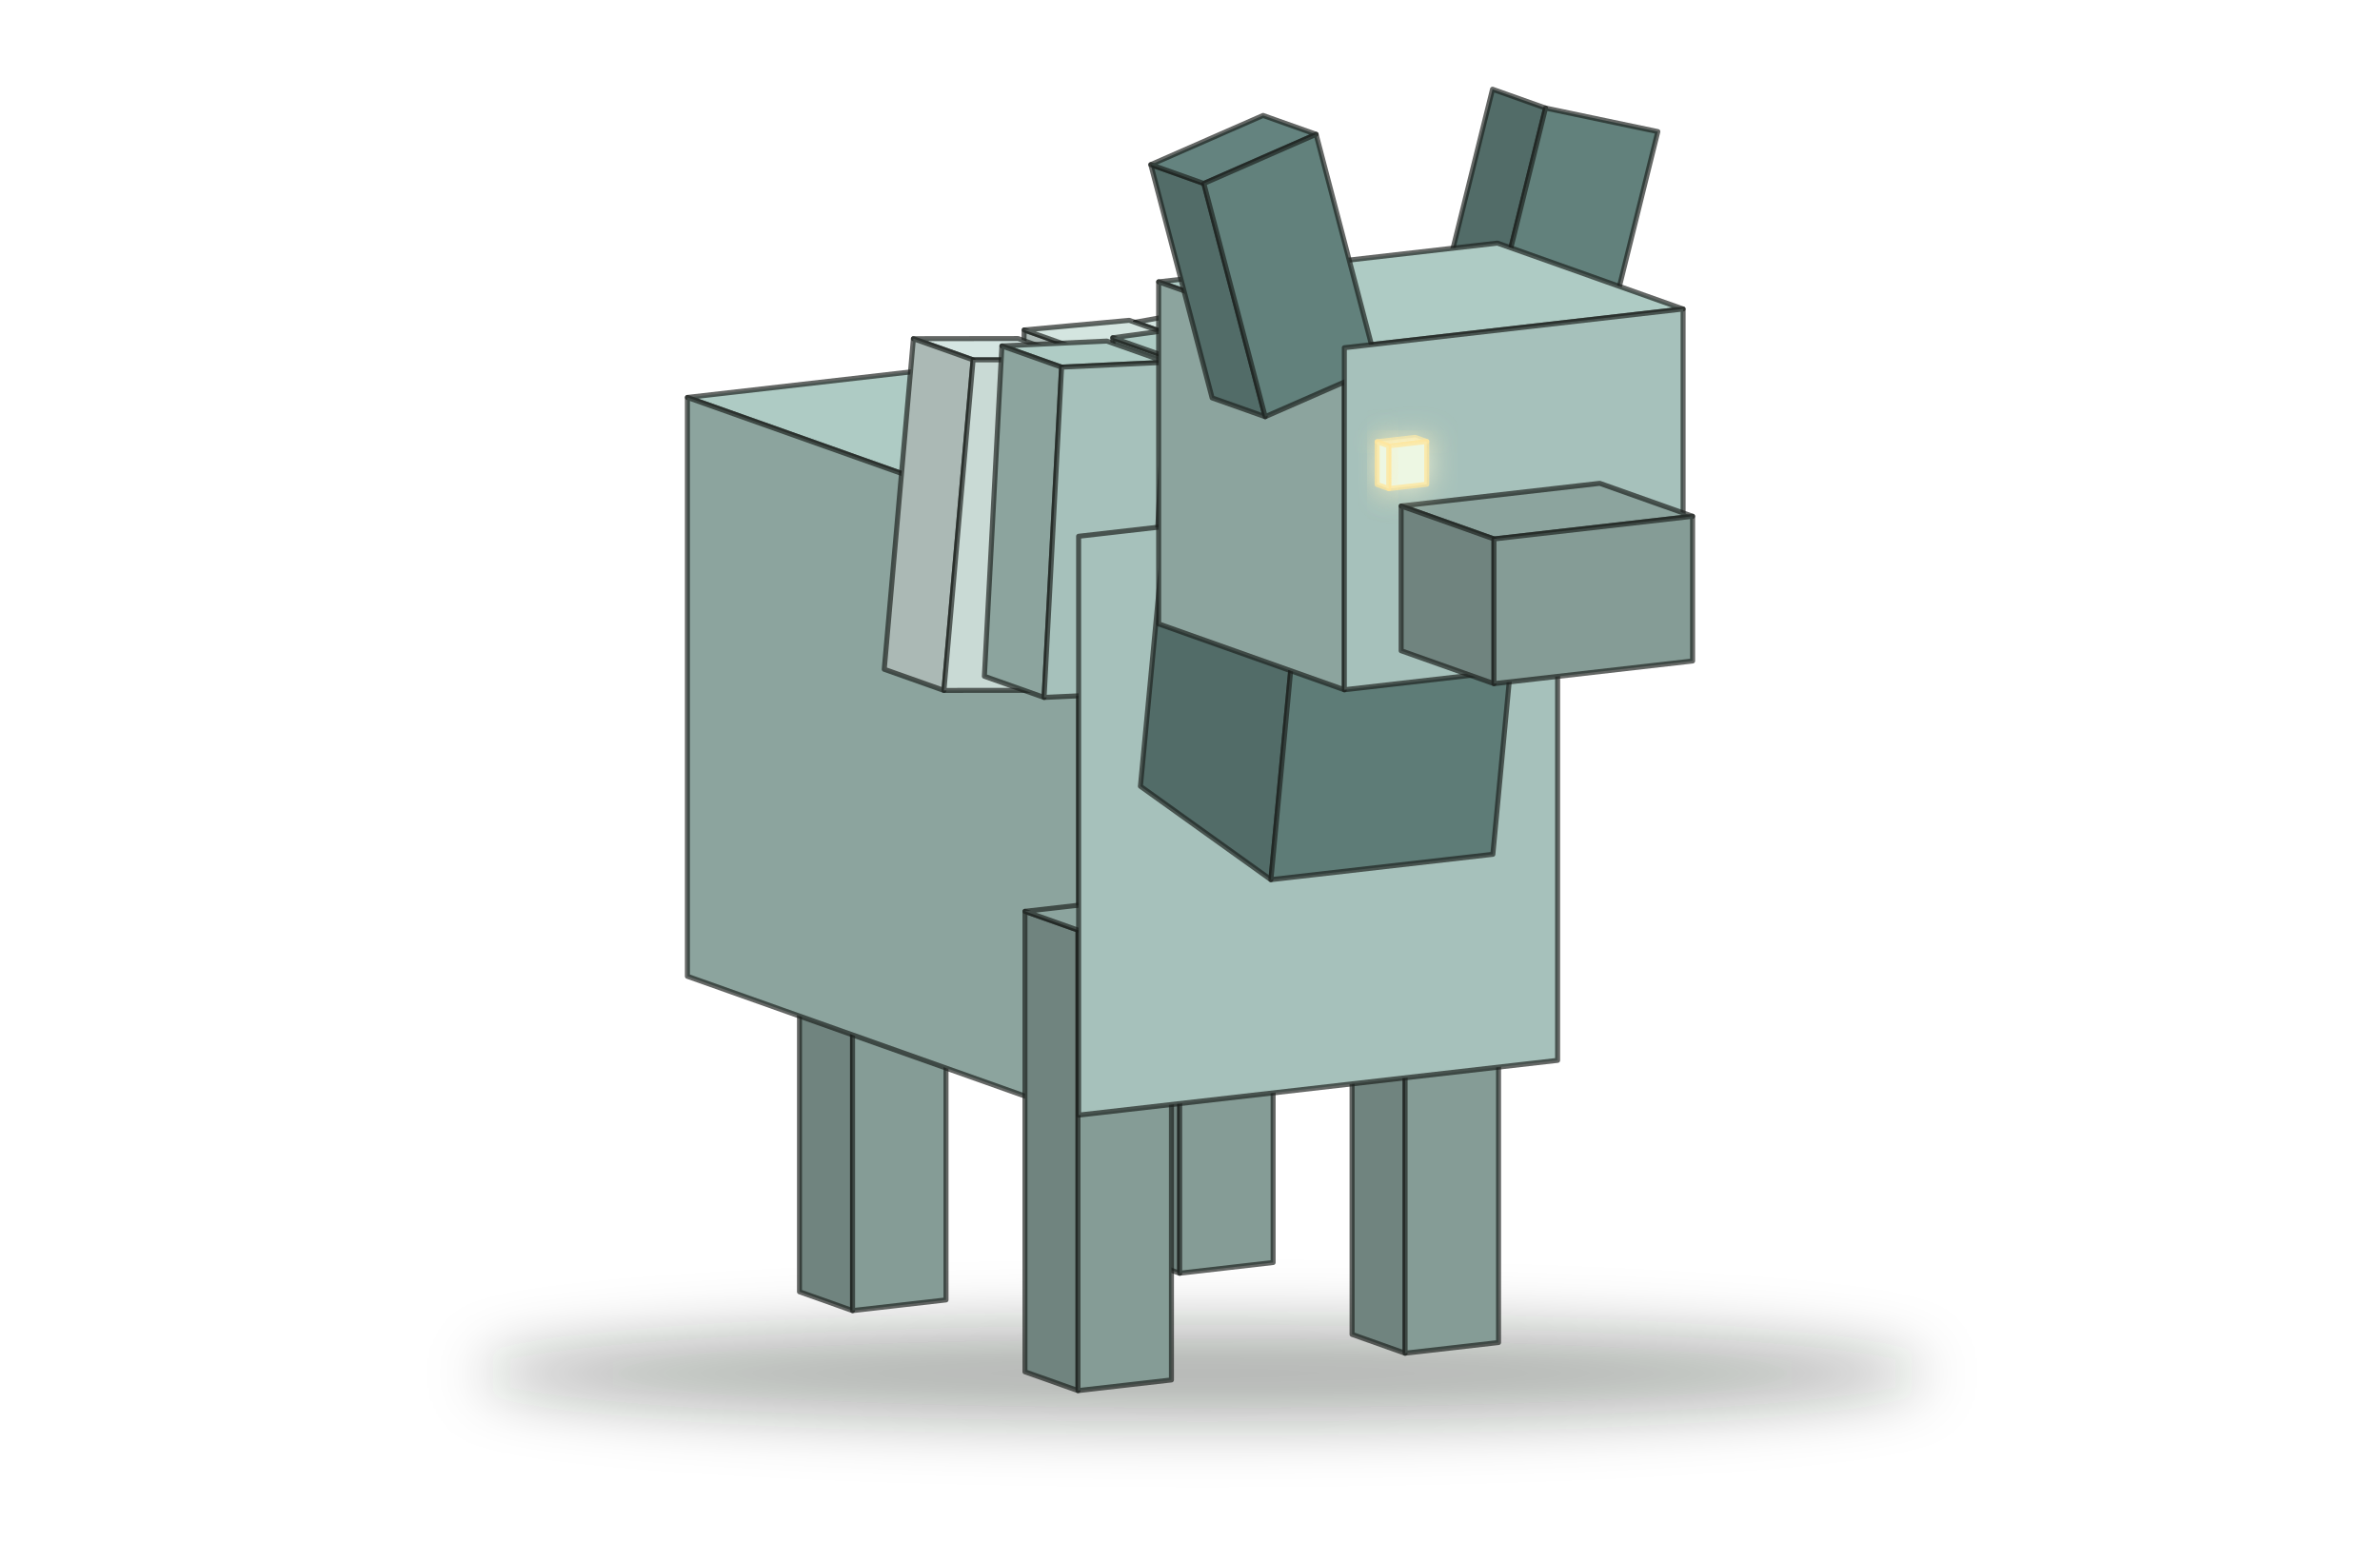
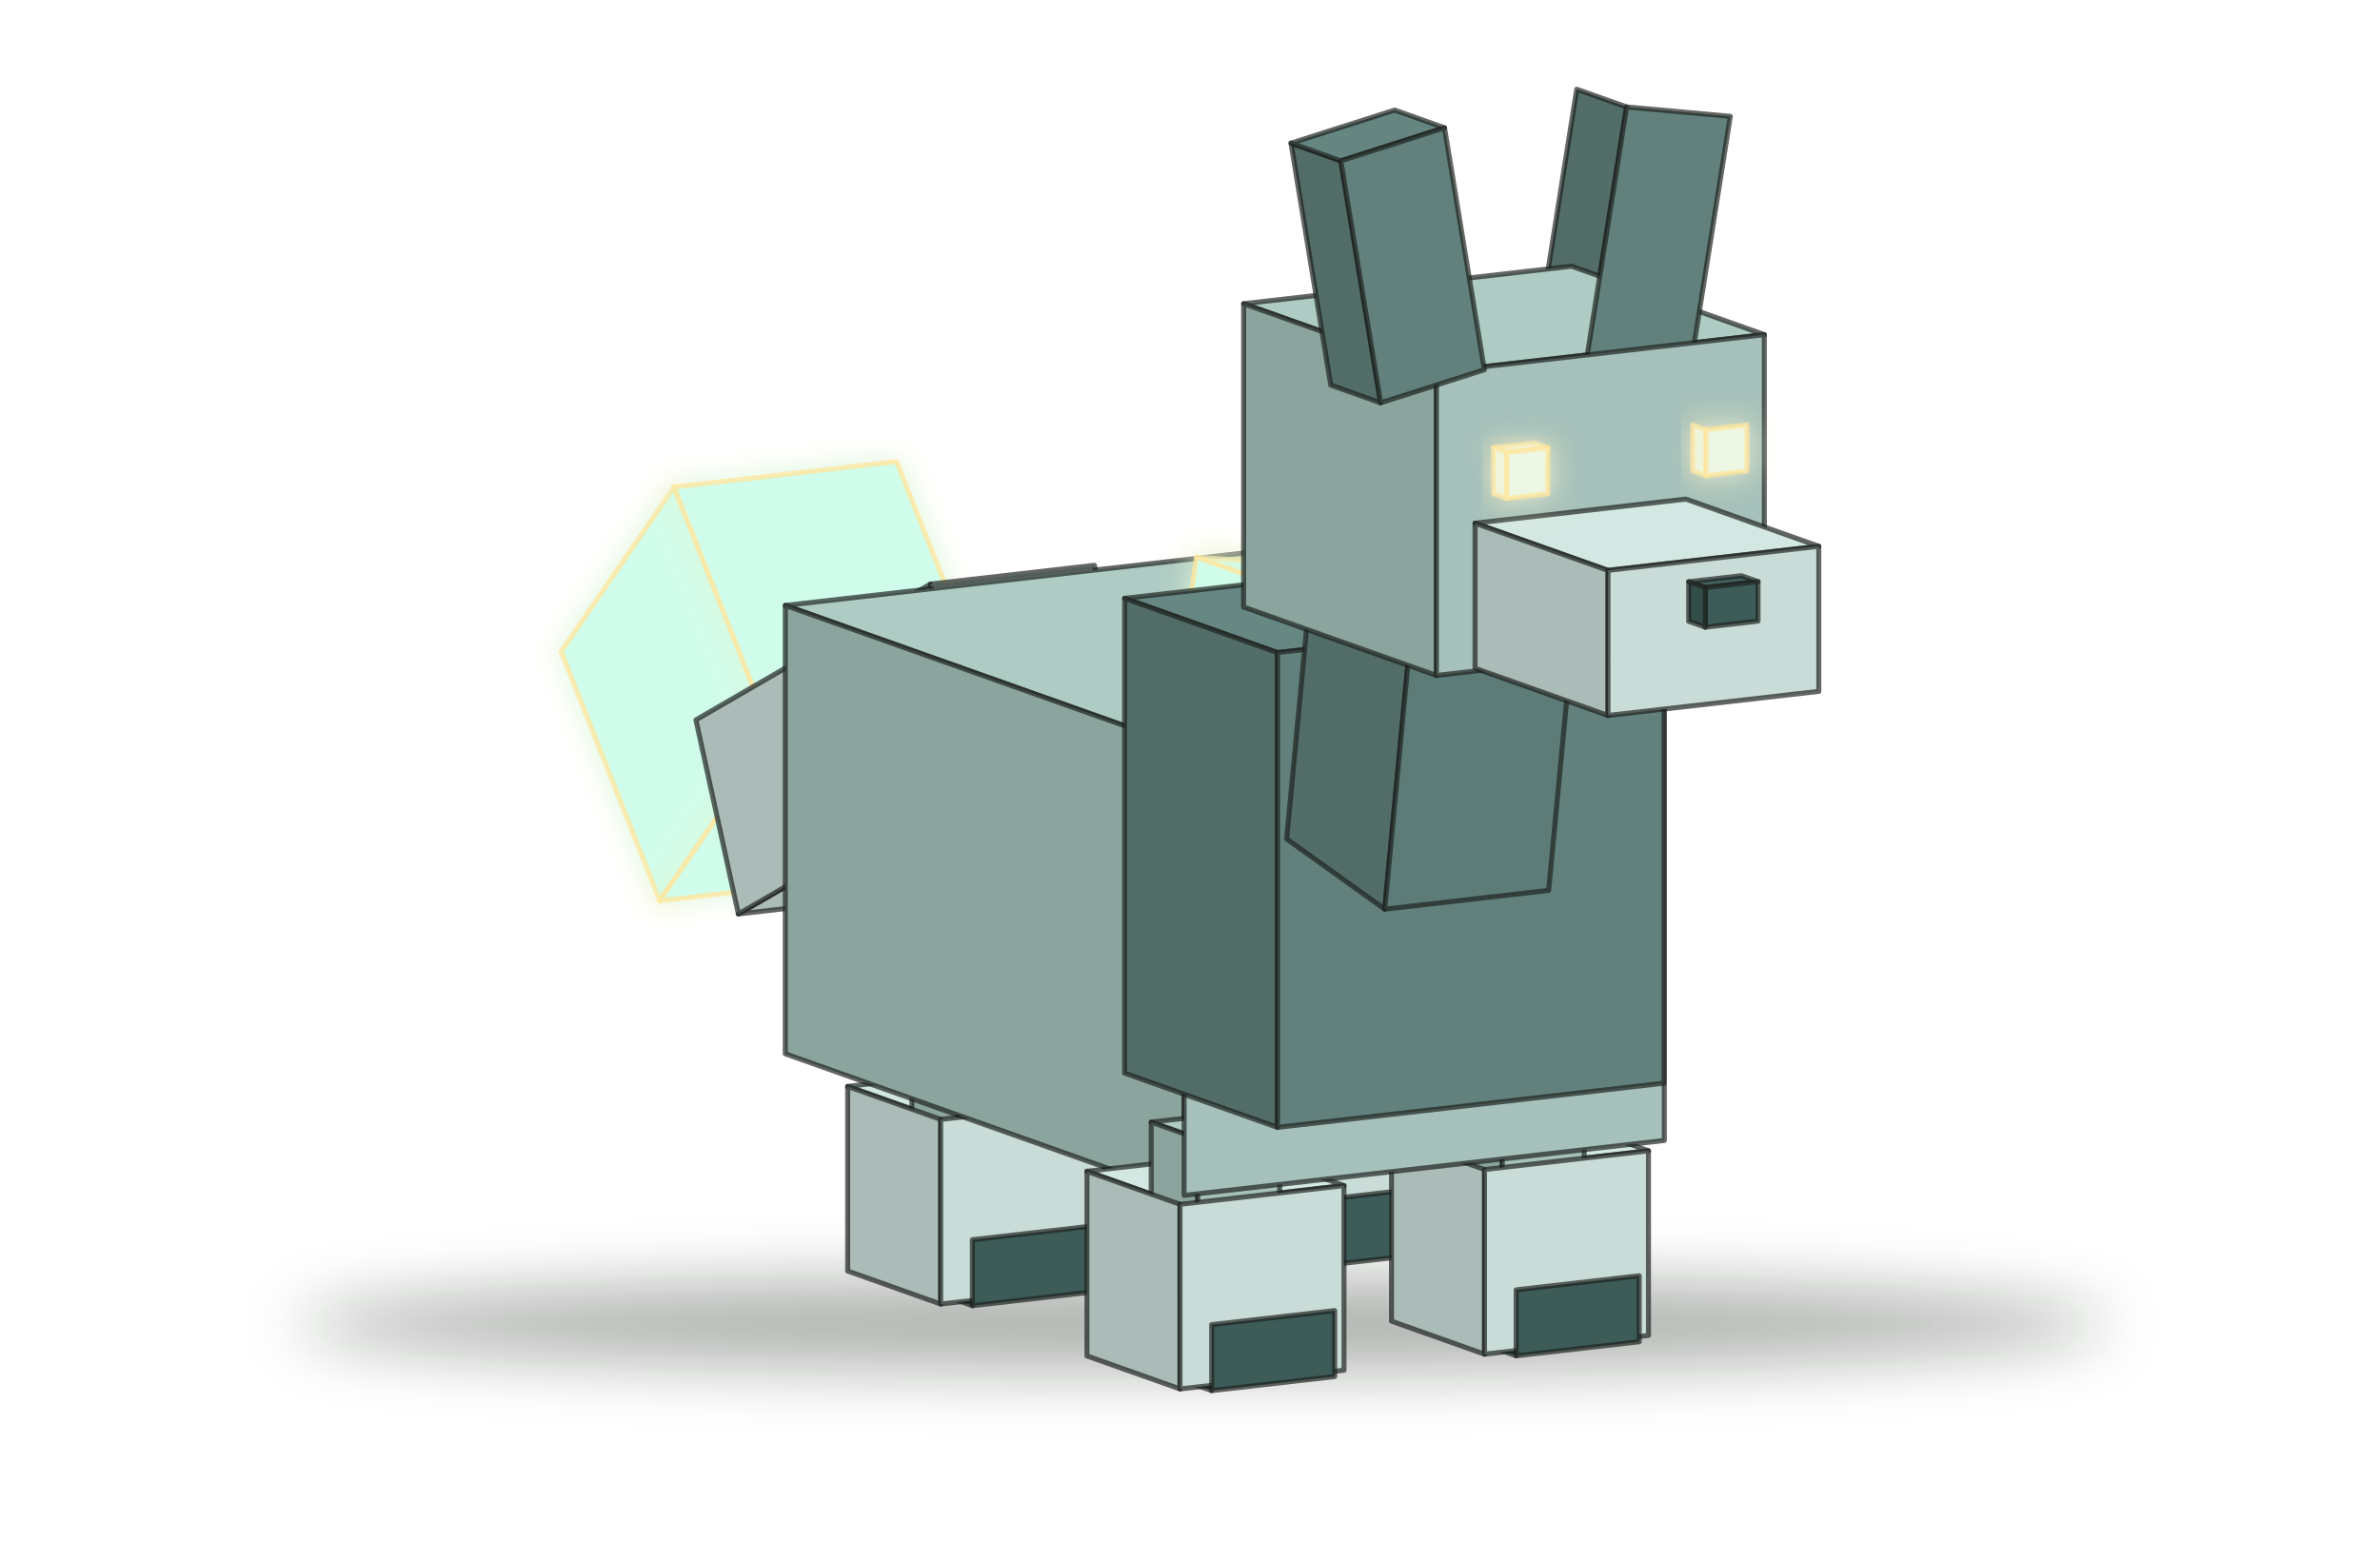
<svg xmlns="http://www.w3.org/2000/svg" width="640" height="420" viewBox="0 0 640 420" role="img" aria-labelledby="portrait-title">
  <defs>
    <filter id="portrait-glow" x="-80%" y="-80%" width="260%" height="260%">
      <feGaussianBlur stdDeviation="4" result="blur" />
      <feMerge>
        <feMergeNode in="blur" />
        <feMergeNode in="SourceGraphic" />
      </feMerge>
    </filter>
    <filter id="portrait-shadow" x="-40%" y="-80%" width="180%" height="260%">
      <feGaussianBlur stdDeviation="8" />
    </filter>
  </defs>
-   <ellipse cx="323.36" cy="369.35" rx="194.61" ry="13" fill="#0c120f" opacity=".32" filter="url(#portrait-shadow)" />
+   <ellipse cx="323.25" cy="356.11" rx="243.49" ry="13" fill="#0c120f" opacity=".32" filter="url(#portrait-shadow)" />
  <g>
-     <polygon points="293.30,210.10 249.32,215.12 209.13,229.97 253.11,224.95" fill="#526c68" stroke="#1c211e" stroke-opacity=".68" stroke-width="1.35" stroke-linejoin="round" vector-effect="non-scaling-stroke" />
-     <polygon points="249.32,215.12 236.48,140.77 196.29,155.62 209.13,229.97" fill="#526c68" stroke="#1c211e" stroke-opacity=".68" stroke-width="1.35" stroke-linejoin="round" vector-effect="non-scaling-stroke" />
-     <polygon points="317.22,342.43 317.22,218.59 302.96,213.53 302.96,337.36" fill="#70847f" stroke="#1c211e" stroke-opacity=".68" stroke-width="1.35" stroke-linejoin="round" vector-effect="non-scaling-stroke" />
-     <polygon points="342.35,339.55 342.35,215.72 317.22,218.59 317.22,342.43" fill="#859c96" stroke="#1c211e" stroke-opacity=".68" stroke-width="1.35" stroke-linejoin="round" vector-effect="non-scaling-stroke" />
-     <polygon points="342.35,215.72 328.09,210.65 302.96,213.53 317.22,218.59" fill="#8ca49e" stroke="#1c211e" stroke-opacity=".68" stroke-width="1.35" stroke-linejoin="round" vector-effect="non-scaling-stroke" />
-     <polygon points="293.30,210.10 280.46,135.74 236.48,140.77 249.32,215.12" fill="#678883" stroke="#1c211e" stroke-opacity=".68" stroke-width="1.35" stroke-linejoin="round" vector-effect="non-scaling-stroke" />
-     <polygon points="229.26,352.48 229.26,228.65 214.99,223.58 214.99,347.42" fill="#70847f" stroke="#1c211e" stroke-opacity=".68" stroke-width="1.35" stroke-linejoin="round" vector-effect="non-scaling-stroke" />
-     <polygon points="254.39,349.61 254.39,225.77 229.26,228.65 229.26,352.48" fill="#859c96" stroke="#1c211e" stroke-opacity=".68" stroke-width="1.35" stroke-linejoin="round" vector-effect="non-scaling-stroke" />
-     <polygon points="254.39,225.77 240.13,220.71 214.99,223.58 229.26,228.65" fill="#8ca49e" stroke="#1c211e" stroke-opacity=".68" stroke-width="1.35" stroke-linejoin="round" vector-effect="non-scaling-stroke" />
-     <polygon points="326.03,180.12 321.32,92.37 305.27,86.67 309.98,174.43" fill="#abb9b5" stroke="#1c211e" stroke-opacity=".68" stroke-width="1.35" stroke-linejoin="round" vector-effect="non-scaling-stroke" />
-     <polygon points="418.85,129.50 313.65,92.16 184.85,106.89 290.05,144.23" fill="#aecbc4" stroke="#1c211e" stroke-opacity=".68" stroke-width="1.35" stroke-linejoin="round" vector-effect="non-scaling-stroke" />
-     <polygon points="349.54,87.23 333.50,81.53 305.27,86.67 321.32,92.37" fill="#d2e3df" stroke="#1c211e" stroke-opacity=".68" stroke-width="1.35" stroke-linejoin="round" vector-effect="non-scaling-stroke" />
-     <polygon points="353.05,181.71 345.21,94.60 329.16,88.90 337.00,176.02" fill="#8ca49e" stroke="#1c211e" stroke-opacity=".68" stroke-width="1.35" stroke-linejoin="round" vector-effect="non-scaling-stroke" />
-     <polygon points="354.25,174.99 349.54,87.23 321.32,92.37 326.03,180.12" fill="#c9dad5" stroke="#1c211e" stroke-opacity=".68" stroke-width="1.35" stroke-linejoin="round" vector-effect="non-scaling-stroke" />
-     <polygon points="373.34,88.20 357.29,82.50 329.16,88.90 345.21,94.60" fill="#adc9c2" stroke="#1c211e" stroke-opacity=".68" stroke-width="1.35" stroke-linejoin="round" vector-effect="non-scaling-stroke" />
-     <polygon points="381.18,175.32 373.34,88.20 345.21,94.60 353.05,181.71" fill="#a6c1bb" stroke="#1c211e" stroke-opacity=".68" stroke-width="1.35" stroke-linejoin="round" vector-effect="non-scaling-stroke" />
-     <polygon points="377.84,363.94 377.84,240.11 363.58,235.04 363.58,358.88" fill="#70847f" stroke="#1c211e" stroke-opacity=".68" stroke-width="1.35" stroke-linejoin="round" vector-effect="non-scaling-stroke" />
-     <polygon points="289.88,183.05 291.45,94.44 275.41,88.74 273.84,177.36" fill="#abb9b5" stroke="#1c211e" stroke-opacity=".68" stroke-width="1.35" stroke-linejoin="round" vector-effect="non-scaling-stroke" />
-     <polygon points="319.72,91.84 303.67,86.15 275.41,88.74 291.45,94.44" fill="#d4e5e0" stroke="#1c211e" stroke-opacity=".68" stroke-width="1.35" stroke-linejoin="round" vector-effect="non-scaling-stroke" />
-     <polygon points="402.97,361.07 402.97,237.23 377.84,240.11 377.84,363.94" fill="#859c96" stroke="#1c211e" stroke-opacity=".68" stroke-width="1.35" stroke-linejoin="round" vector-effect="non-scaling-stroke" />
-     <polygon points="402.97,237.23 388.71,232.17 363.58,235.04 377.84,240.11" fill="#8ca49e" stroke="#1c211e" stroke-opacity=".68" stroke-width="1.35" stroke-linejoin="round" vector-effect="non-scaling-stroke" />
-     <polygon points="290.05,299.91 290.05,144.23 184.85,106.89 184.85,262.57" fill="#8ca49e" stroke="#1c211e" stroke-opacity=".68" stroke-width="1.35" stroke-linejoin="round" vector-effect="non-scaling-stroke" />
-     <polygon points="318.15,180.46 319.72,91.84 291.45,94.44 289.88,183.05" fill="#c9dad5" stroke="#1c211e" stroke-opacity=".68" stroke-width="1.35" stroke-linejoin="round" vector-effect="non-scaling-stroke" />
-     <polygon points="316.86,184.79 315.29,96.53 299.24,90.84 300.81,179.09" fill="#8ca49e" stroke="#1c211e" stroke-opacity=".68" stroke-width="1.35" stroke-linejoin="round" vector-effect="non-scaling-stroke" />
-     <polygon points="343.56,92.66 327.51,86.97 299.24,90.84 315.29,96.53" fill="#aecbc4" stroke="#1c211e" stroke-opacity=".68" stroke-width="1.35" stroke-linejoin="round" vector-effect="non-scaling-stroke" />
-     <polygon points="345.13,180.92 343.56,92.66 315.29,96.53 316.86,184.79" fill="#a6c1bb" stroke="#1c211e" stroke-opacity=".68" stroke-width="1.35" stroke-linejoin="round" vector-effect="non-scaling-stroke" />
-     <polygon points="289.80,96.75 273.76,91.05 245.62,91.09 261.67,96.78" fill="#d5e6e2" stroke="#1c211e" stroke-opacity=".68" stroke-width="1.35" stroke-linejoin="round" vector-effect="non-scaling-stroke" />
-     <polygon points="253.83,185.69 261.67,96.78 245.62,91.09 237.78,180.00" fill="#abb9b5" stroke="#1c211e" stroke-opacity=".68" stroke-width="1.35" stroke-linejoin="round" vector-effect="non-scaling-stroke" />
-     <polygon points="281.96,185.66 289.80,96.75 261.67,96.78 253.83,185.69" fill="#c9dad5" stroke="#1c211e" stroke-opacity=".68" stroke-width="1.35" stroke-linejoin="round" vector-effect="non-scaling-stroke" />
-     <polygon points="313.69,97.42 297.64,91.73 269.42,93.04 285.47,98.74" fill="#afccc5" stroke="#1c211e" stroke-opacity=".68" stroke-width="1.35" stroke-linejoin="round" vector-effect="non-scaling-stroke" />
-     <polygon points="280.76,187.57 285.47,98.74 269.42,93.04 264.71,181.88" fill="#8ca49e" stroke="#1c211e" stroke-opacity=".68" stroke-width="1.35" stroke-linejoin="round" vector-effect="non-scaling-stroke" />
-     <polygon points="308.98,186.26 313.69,97.42 285.47,98.74 280.76,187.57" fill="#a6c1bb" stroke="#1c211e" stroke-opacity=".68" stroke-width="1.35" stroke-linejoin="round" vector-effect="non-scaling-stroke" />
-     <polygon points="289.88,374.00 289.88,250.16 275.62,245.10 275.62,368.94" fill="#70847f" stroke="#1c211e" stroke-opacity=".68" stroke-width="1.35" stroke-linejoin="round" vector-effect="non-scaling-stroke" />
-     <polygon points="315.01,371.13 315.01,247.29 289.88,250.16 289.88,374.00" fill="#859c96" stroke="#1c211e" stroke-opacity=".68" stroke-width="1.35" stroke-linejoin="round" vector-effect="non-scaling-stroke" />
-     <polygon points="315.01,247.29 300.75,242.23 275.62,245.10 289.88,250.16" fill="#8ca49e" stroke="#1c211e" stroke-opacity=".68" stroke-width="1.35" stroke-linejoin="round" vector-effect="non-scaling-stroke" />
-     <polygon points="418.85,285.18 418.85,129.50 290.05,144.23 290.05,299.91" fill="#a6c1bb" stroke="#1c211e" stroke-opacity=".68" stroke-width="1.35" stroke-linejoin="round" vector-effect="non-scaling-stroke" />
-     <polygon points="341.75,236.58 353.24,115.35 318.16,90.22 306.67,211.46" fill="#526c68" stroke="#1c211e" stroke-opacity=".68" stroke-width="1.35" stroke-linejoin="round" vector-effect="non-scaling-stroke" />
-     <polygon points="412.93,108.52 377.85,83.40 318.16,90.22 353.24,115.35" fill="#698a85" stroke="#1c211e" stroke-opacity=".68" stroke-width="1.35" stroke-linejoin="round" vector-effect="non-scaling-stroke" />
-     <polygon points="429.31,101.88 399.12,95.56 384.85,90.49 415.04,96.82" fill="#526c68" stroke="#1c211e" stroke-opacity=".68" stroke-width="1.35" stroke-linejoin="round" vector-effect="non-scaling-stroke" />
-     <polygon points="401.44,229.76 412.93,108.52 353.24,115.35 341.75,236.58" fill="#5e7c77" stroke="#1c211e" stroke-opacity=".68" stroke-width="1.35" stroke-linejoin="round" vector-effect="non-scaling-stroke" />
-     <polygon points="399.12,95.56 415.61,29.06 401.35,24.00 384.85,90.49" fill="#526c68" stroke="#1c211e" stroke-opacity=".68" stroke-width="1.35" stroke-linejoin="round" vector-effect="non-scaling-stroke" />
-     <polygon points="429.31,101.88 445.80,35.39 415.61,29.06 399.12,95.56" fill="#62817c" stroke="#1c211e" stroke-opacity=".68" stroke-width="1.35" stroke-linejoin="round" vector-effect="non-scaling-stroke" />
-     <polygon points="452.60,83.10 402.68,65.38 311.57,75.80 361.50,93.52" fill="#aecbc4" stroke="#1c211e" stroke-opacity=".68" stroke-width="1.35" stroke-linejoin="round" vector-effect="non-scaling-stroke" />
-     <polygon points="361.50,185.51 361.50,93.52 311.57,75.80 311.57,167.79" fill="#8ca49e" stroke="#1c211e" stroke-opacity=".68" stroke-width="1.35" stroke-linejoin="round" vector-effect="non-scaling-stroke" />
-     <polygon points="440.20,112.28 437.08,111.17 426.87,112.34 429.99,113.44" fill="#edf7e3" stroke="#ffe59a" stroke-opacity=".74" stroke-width="1.35" stroke-linejoin="round" vector-effect="non-scaling-stroke" filter="url(#portrait-glow)" />
-     <polygon points="440.20,123.77 440.20,112.28 429.99,113.44 429.99,124.94" fill="#edf7e3" stroke="#ffe59a" stroke-opacity=".74" stroke-width="1.35" stroke-linejoin="round" vector-effect="non-scaling-stroke" filter="url(#portrait-glow)" />
-     <polygon points="429.99,124.94 429.99,113.44 426.87,112.34 426.87,123.83" fill="#edf7e3" stroke="#ffe59a" stroke-opacity=".74" stroke-width="1.35" stroke-linejoin="round" vector-effect="non-scaling-stroke" filter="url(#portrait-glow)" />
-     <polygon points="340.22,112.07 323.72,49.35 309.46,44.28 325.95,107.01" fill="#526c68" stroke="#1c211e" stroke-opacity=".68" stroke-width="1.35" stroke-linejoin="round" vector-effect="non-scaling-stroke" />
-     <polygon points="353.91,36.12 339.65,31.05 309.46,44.28 323.72,49.35" fill="#64837f" stroke="#1c211e" stroke-opacity=".68" stroke-width="1.35" stroke-linejoin="round" vector-effect="non-scaling-stroke" />
-     <polygon points="370.41,98.84 353.91,36.12 323.72,49.35 340.22,112.07" fill="#62817c" stroke="#1c211e" stroke-opacity=".68" stroke-width="1.35" stroke-linejoin="round" vector-effect="non-scaling-stroke" />
-     <polygon points="452.60,175.09 452.60,83.10 361.50,93.52 361.50,185.51" fill="#a6c1bb" stroke="#1c211e" stroke-opacity=".68" stroke-width="1.35" stroke-linejoin="round" vector-effect="non-scaling-stroke" />
-     <polygon points="455.15,138.85 430.19,129.99 376.78,136.09 401.74,144.95" fill="#8ca49e" stroke="#1c211e" stroke-opacity=".68" stroke-width="1.35" stroke-linejoin="round" vector-effect="non-scaling-stroke" />
-     <polygon points="383.66,118.74 380.54,117.63 370.33,118.80 373.45,119.91" fill="#edf7e3" stroke="#ffe59a" stroke-opacity=".74" stroke-width="1.35" stroke-linejoin="round" vector-effect="non-scaling-stroke" filter="url(#portrait-glow)" />
-     <polygon points="383.66,130.24 383.66,118.74 373.45,119.91 373.45,131.41" fill="#edf7e3" stroke="#ffe59a" stroke-opacity=".74" stroke-width="1.35" stroke-linejoin="round" vector-effect="non-scaling-stroke" filter="url(#portrait-glow)" />
-     <polygon points="373.45,131.41 373.45,119.91 370.33,118.80 370.33,130.30" fill="#edf7e3" stroke="#ffe59a" stroke-opacity=".74" stroke-width="1.35" stroke-linejoin="round" vector-effect="non-scaling-stroke" filter="url(#portrait-glow)" />
-     <polygon points="401.74,183.87 401.74,144.95 376.78,136.09 376.78,175.01" fill="#70847f" stroke="#1c211e" stroke-opacity=".68" stroke-width="1.35" stroke-linejoin="round" vector-effect="non-scaling-stroke" />
-     <polygon points="455.15,177.77 455.15,138.85 401.74,144.95 401.74,183.87" fill="#859c96" stroke="#1c211e" stroke-opacity=".68" stroke-width="1.35" stroke-linejoin="round" vector-effect="non-scaling-stroke" />
+     <polygon points="207.79,198.02 181.27,130.98 150.91,175.22 177.43,242.26" fill="#d0fdeb" stroke="#ffe59a" stroke-opacity=".74" stroke-width="1.35" stroke-linejoin="round" vector-effect="non-scaling-stroke" filter="url(#portrait-glow)" />
+     <polygon points="267.63,191.18 207.79,198.02 177.43,242.26 237.27,235.41" fill="#d0fdeb" stroke="#ffe59a" stroke-opacity=".74" stroke-width="1.35" stroke-linejoin="round" vector-effect="non-scaling-stroke" filter="url(#portrait-glow)" />
+     <polygon points="267.63,191.18 241.11,124.14 181.27,130.98 207.79,198.02" fill="#d0fdeb" stroke="#ffe59a" stroke-opacity=".74" stroke-width="1.35" stroke-linejoin="round" vector-effect="non-scaling-stroke" filter="url(#portrait-glow)" />
+     <polygon points="305.72,204.23 261.62,209.27 198.55,245.81 242.64,240.77" fill="#abbbb7" stroke="#1c211e" stroke-opacity=".68" stroke-width="1.35" stroke-linejoin="round" vector-effect="non-scaling-stroke" />
+     <polygon points="261.62,209.27 250.20,157.08 187.13,193.61 198.55,245.81" fill="#abbbb7" stroke="#1c211e" stroke-opacity=".68" stroke-width="1.35" stroke-linejoin="round" vector-effect="non-scaling-stroke" />
+     <polygon points="376.43,320.28 351.41,311.40 318.34,315.18 343.37,324.06" fill="#41615d" stroke="#1c211e" stroke-opacity=".68" stroke-width="1.35" stroke-linejoin="round" vector-effect="non-scaling-stroke" />
+     <polygon points="305.72,204.23 294.30,152.04 250.20,157.08 261.62,209.27" fill="#d6ebe6" stroke="#1c211e" stroke-opacity=".68" stroke-width="1.35" stroke-linejoin="round" vector-effect="non-scaling-stroke" />
+     <polygon points="378.94,286.66 353.92,277.78 309.83,282.82 334.85,291.70" fill="#d4e8e3" stroke="#1c211e" stroke-opacity=".68" stroke-width="1.35" stroke-linejoin="round" vector-effect="non-scaling-stroke" />
+     <polygon points="361.66,271.51 349.15,267.07 327.10,269.59 339.62,274.03" fill="#aecbc4" stroke="#1c211e" stroke-opacity=".68" stroke-width="1.35" stroke-linejoin="round" vector-effect="non-scaling-stroke" />
+     <polygon points="339.62,320.14 339.62,274.03 327.10,269.59 327.10,315.70" fill="#8ca49e" stroke="#1c211e" stroke-opacity=".68" stroke-width="1.35" stroke-linejoin="round" vector-effect="non-scaling-stroke" />
+     <polygon points="343.37,341.80 343.37,324.06 318.34,315.18 318.34,332.91" fill="#334d49" stroke="#1c211e" stroke-opacity=".68" stroke-width="1.35" stroke-linejoin="round" vector-effect="non-scaling-stroke" />
+     <polygon points="334.85,341.36 334.85,291.70 309.83,282.82 309.83,332.48" fill="#abbbb7" stroke="#1c211e" stroke-opacity=".68" stroke-width="1.35" stroke-linejoin="round" vector-effect="non-scaling-stroke" />
+     <polygon points="361.66,317.62 361.66,271.51 339.62,274.03 339.62,320.14" fill="#a6c1bb" stroke="#1c211e" stroke-opacity=".68" stroke-width="1.35" stroke-linejoin="round" vector-effect="non-scaling-stroke" />
+     <polygon points="364.23,197.13 342.78,189.51 303.92,201.02 325.37,208.64" fill="#d0fdeb" stroke="#ffe59a" stroke-opacity=".74" stroke-width="1.35" stroke-linejoin="round" vector-effect="non-scaling-stroke" filter="url(#portrait-glow)" />
+     <polygon points="333.90,267.19 325.37,208.64 303.92,201.02 312.45,259.58" fill="#d0fdeb" stroke="#ffe59a" stroke-opacity=".74" stroke-width="1.35" stroke-linejoin="round" vector-effect="non-scaling-stroke" filter="url(#portrait-glow)" />
+     <polygon points="378.94,336.32 378.94,286.66 334.85,291.70 334.85,341.36" fill="#c9dcd8" stroke="#1c211e" stroke-opacity=".68" stroke-width="1.35" stroke-linejoin="round" vector-effect="non-scaling-stroke" />
+     <polygon points="376.43,338.02 376.43,320.28 343.37,324.06 343.37,341.80" fill="#3d5c58" stroke="#1c211e" stroke-opacity=".68" stroke-width="1.35" stroke-linejoin="round" vector-effect="non-scaling-stroke" />
+     <polygon points="372.76,255.68 364.23,197.13 325.37,208.64 333.90,267.19" fill="#d0fdeb" stroke="#ffe59a" stroke-opacity=".74" stroke-width="1.35" stroke-linejoin="round" vector-effect="non-scaling-stroke" filter="url(#portrait-glow)" />
+     <polygon points="365.66,166.22 322.76,150.99 225.13,162.16 268.03,177.39" fill="#aecbc4" stroke="#1c211e" stroke-opacity=".68" stroke-width="1.35" stroke-linejoin="round" vector-effect="non-scaling-stroke" />
+     <polygon points="294.55,329.64 269.52,320.76 236.45,324.54 261.48,333.42" fill="#41615d" stroke="#1c211e" stroke-opacity=".68" stroke-width="1.35" stroke-linejoin="round" vector-effect="non-scaling-stroke" />
+     <polygon points="297.06,296.02 272.03,287.14 227.94,292.18 252.96,301.06" fill="#d4e8e3" stroke="#1c211e" stroke-opacity=".68" stroke-width="1.35" stroke-linejoin="round" vector-effect="non-scaling-stroke" />
+     <polygon points="369.45,191.09 348.00,183.48 296.70,180.02 318.15,187.63" fill="#d6eae5" stroke="#1c211e" stroke-opacity=".68" stroke-width="1.35" stroke-linejoin="round" vector-effect="non-scaling-stroke" />
+     <polygon points="279.78,280.87 267.27,276.43 245.22,278.95 257.73,283.39" fill="#aecbc4" stroke="#1c211e" stroke-opacity=".68" stroke-width="1.35" stroke-linejoin="round" vector-effect="non-scaling-stroke" />
+     <polygon points="257.73,329.51 257.73,283.39 245.22,278.95 245.22,325.07" fill="#8ca49e" stroke="#1c211e" stroke-opacity=".68" stroke-width="1.35" stroke-linejoin="round" vector-effect="non-scaling-stroke" />
+     <polygon points="268.03,280.25 268.03,177.39 225.13,162.16 225.13,265.02" fill="#8ca49e" stroke="#1c211e" stroke-opacity=".68" stroke-width="1.35" stroke-linejoin="round" vector-effect="non-scaling-stroke" />
+     <polygon points="261.48,351.16 261.48,333.42 236.45,324.54 236.45,342.28" fill="#334d49" stroke="#1c211e" stroke-opacity=".68" stroke-width="1.35" stroke-linejoin="round" vector-effect="non-scaling-stroke" />
+     <polygon points="252.96,350.72 252.96,301.06 227.94,292.18 227.94,341.84" fill="#abbbb7" stroke="#1c211e" stroke-opacity=".68" stroke-width="1.35" stroke-linejoin="round" vector-effect="non-scaling-stroke" />
+     <polygon points="279.78,326.99 279.78,280.87 257.73,283.39 257.73,329.51" fill="#a6c1bb" stroke="#1c211e" stroke-opacity=".68" stroke-width="1.35" stroke-linejoin="round" vector-effect="non-scaling-stroke" />
+     <polygon points="309.62,248.14 318.15,187.63 296.70,180.02 288.17,240.52" fill="#abbbb7" stroke="#1c211e" stroke-opacity=".68" stroke-width="1.35" stroke-linejoin="round" vector-effect="non-scaling-stroke" />
+     <polygon points="365.66,269.09 365.66,166.22 268.03,177.39 268.03,280.25" fill="#a6c1bb" stroke="#1c211e" stroke-opacity=".68" stroke-width="1.35" stroke-linejoin="round" vector-effect="non-scaling-stroke" />
+     <polygon points="360.92,251.59 369.45,191.09 318.15,187.63 309.62,248.14" fill="#c9dcd8" stroke="#1c211e" stroke-opacity=".68" stroke-width="1.35" stroke-linejoin="round" vector-effect="non-scaling-stroke" />
+     <polygon points="297.06,345.68 297.06,296.02 252.96,301.06 252.96,350.72" fill="#c9dcd8" stroke="#1c211e" stroke-opacity=".68" stroke-width="1.35" stroke-linejoin="round" vector-effect="non-scaling-stroke" />
+     <polygon points="294.55,347.38 294.55,329.64 261.48,333.42 261.48,351.16" fill="#3d5c58" stroke="#1c211e" stroke-opacity=".68" stroke-width="1.35" stroke-linejoin="round" vector-effect="non-scaling-stroke" />
+     <polygon points="389.26,166.99 367.81,159.38 328.94,170.89 350.39,178.50" fill="#d0e4df" stroke="#1c211e" stroke-opacity=".68" stroke-width="1.35" stroke-linejoin="round" vector-effect="non-scaling-stroke" />
+     <polygon points="358.92,237.06 350.39,178.50 328.94,170.89 337.47,229.44" fill="#abbbb7" stroke="#1c211e" stroke-opacity=".68" stroke-width="1.35" stroke-linejoin="round" vector-effect="non-scaling-stroke" />
+     <polygon points="397.79,225.55 389.26,166.99 350.39,178.50 358.92,237.06" fill="#c9dcd8" stroke="#1c211e" stroke-opacity=".68" stroke-width="1.35" stroke-linejoin="round" vector-effect="non-scaling-stroke" />
+     <polygon points="447.55,186.12 340.30,148.06 211.17,162.82 318.42,200.89" fill="#aecbc4" stroke="#1c211e" stroke-opacity=".68" stroke-width="1.35" stroke-linejoin="round" vector-effect="non-scaling-stroke" />
+     <polygon points="394.47,160.95 373.02,153.34 321.72,149.88 343.17,157.49" fill="#d0fdeb" stroke="#ffe59a" stroke-opacity=".74" stroke-width="1.35" stroke-linejoin="round" vector-effect="non-scaling-stroke" filter="url(#portrait-glow)" />
+     <polygon points="334.64,218.00 343.17,157.49 321.72,149.88 313.19,210.39" fill="#d0fdeb" stroke="#ffe59a" stroke-opacity=".74" stroke-width="1.35" stroke-linejoin="round" vector-effect="non-scaling-stroke" filter="url(#portrait-glow)" />
+     <polygon points="440.79,343.12 415.76,334.24 382.69,338.02 407.72,346.90" fill="#41615d" stroke="#1c211e" stroke-opacity=".68" stroke-width="1.35" stroke-linejoin="round" vector-effect="non-scaling-stroke" />
+     <polygon points="443.29,309.50 418.27,300.62 374.18,305.66 399.20,314.54" fill="#d4e8e3" stroke="#1c211e" stroke-opacity=".68" stroke-width="1.35" stroke-linejoin="round" vector-effect="non-scaling-stroke" />
+     <polygon points="385.94,221.46 394.47,160.95 343.17,157.49 334.64,218.00" fill="#d0fdeb" stroke="#ffe59a" stroke-opacity=".74" stroke-width="1.35" stroke-linejoin="round" vector-effect="non-scaling-stroke" filter="url(#portrait-glow)" />
+     <polygon points="426.01,294.35 413.50,289.91 391.46,292.43 403.97,296.87" fill="#aecbc4" stroke="#1c211e" stroke-opacity=".68" stroke-width="1.35" stroke-linejoin="round" vector-effect="non-scaling-stroke" />
+     <polygon points="403.97,342.99 403.97,296.87 391.46,292.43 391.46,338.54" fill="#8ca49e" stroke="#1c211e" stroke-opacity=".68" stroke-width="1.35" stroke-linejoin="round" vector-effect="non-scaling-stroke" />
+     <polygon points="414.28,136.86 392.83,129.24 353.97,140.75 375.42,148.36" fill="#d0e4df" stroke="#1c211e" stroke-opacity=".68" stroke-width="1.35" stroke-linejoin="round" vector-effect="non-scaling-stroke" />
+     <polygon points="318.42,321.49 318.42,200.89 211.17,162.82 211.17,283.42" fill="#8ca49e" stroke="#1c211e" stroke-opacity=".68" stroke-width="1.35" stroke-linejoin="round" vector-effect="non-scaling-stroke" />
+     <polygon points="383.95,206.92 375.42,148.36 353.97,140.75 362.50,199.31" fill="#abbbb7" stroke="#1c211e" stroke-opacity=".68" stroke-width="1.35" stroke-linejoin="round" vector-effect="non-scaling-stroke" />
+     <polygon points="407.72,364.64 407.72,346.90 382.69,338.02 382.69,355.75" fill="#334d49" stroke="#1c211e" stroke-opacity=".68" stroke-width="1.35" stroke-linejoin="round" vector-effect="non-scaling-stroke" />
+     <polygon points="399.20,364.20 399.20,314.54 374.18,305.66 374.18,355.32" fill="#abbbb7" stroke="#1c211e" stroke-opacity=".68" stroke-width="1.35" stroke-linejoin="round" vector-effect="non-scaling-stroke" />
+     <polygon points="426.01,340.46 426.01,294.35 403.97,296.87 403.97,342.99" fill="#a6c1bb" stroke="#1c211e" stroke-opacity=".68" stroke-width="1.35" stroke-linejoin="round" vector-effect="non-scaling-stroke" />
+     <polygon points="422.81,195.41 414.28,136.86 375.42,148.36 383.95,206.92" fill="#c9dcd8" stroke="#1c211e" stroke-opacity=".68" stroke-width="1.35" stroke-linejoin="round" vector-effect="non-scaling-stroke" />
+     <polygon points="443.29,359.16 443.29,309.50 399.20,314.54 399.20,364.20" fill="#c9dcd8" stroke="#1c211e" stroke-opacity=".68" stroke-width="1.35" stroke-linejoin="round" vector-effect="non-scaling-stroke" />
+     <polygon points="440.79,360.86 440.79,343.12 407.72,346.90 407.72,364.64" fill="#3d5c58" stroke="#1c211e" stroke-opacity=".68" stroke-width="1.35" stroke-linejoin="round" vector-effect="non-scaling-stroke" />
+     <polygon points="419.50,130.82 398.05,123.20 346.75,119.75 368.20,127.36" fill="#d6eae5" stroke="#1c211e" stroke-opacity=".68" stroke-width="1.35" stroke-linejoin="round" vector-effect="non-scaling-stroke" />
+     <polygon points="358.90,352.48 333.87,343.60 300.80,347.38 325.83,356.26" fill="#41615d" stroke="#1c211e" stroke-opacity=".68" stroke-width="1.35" stroke-linejoin="round" vector-effect="non-scaling-stroke" />
+     <polygon points="361.41,318.86 336.38,309.98 292.29,315.02 317.32,323.90" fill="#d4e8e3" stroke="#1c211e" stroke-opacity=".68" stroke-width="1.35" stroke-linejoin="round" vector-effect="non-scaling-stroke" />
+     <polygon points="344.13,303.71 331.62,299.27 309.57,301.79 322.08,306.24" fill="#aecbc4" stroke="#1c211e" stroke-opacity=".68" stroke-width="1.35" stroke-linejoin="round" vector-effect="non-scaling-stroke" />
+     <polygon points="359.67,187.86 368.20,127.36 346.75,119.75 338.22,180.25" fill="#abbbb7" stroke="#1c211e" stroke-opacity=".68" stroke-width="1.35" stroke-linejoin="round" vector-effect="non-scaling-stroke" />
+     <polygon points="322.08,352.35 322.08,306.24 309.57,301.79 309.57,347.91" fill="#8ca49e" stroke="#1c211e" stroke-opacity=".68" stroke-width="1.35" stroke-linejoin="round" vector-effect="non-scaling-stroke" />
+     <polygon points="325.83,374.00 325.83,356.26 300.80,347.38 300.80,365.12" fill="#334d49" stroke="#1c211e" stroke-opacity=".68" stroke-width="1.35" stroke-linejoin="round" vector-effect="non-scaling-stroke" />
+     <polygon points="410.97,191.32 419.50,130.82 368.20,127.36 359.67,187.86" fill="#c9dcd8" stroke="#1c211e" stroke-opacity=".68" stroke-width="1.35" stroke-linejoin="round" vector-effect="non-scaling-stroke" />
+     <polygon points="317.32,373.56 317.32,323.90 292.29,315.02 292.29,364.68" fill="#abbbb7" stroke="#1c211e" stroke-opacity=".68" stroke-width="1.35" stroke-linejoin="round" vector-effect="non-scaling-stroke" />
+     <polygon points="344.13,349.83 344.13,303.71 322.08,306.24 322.08,352.35" fill="#a6c1bb" stroke="#1c211e" stroke-opacity=".68" stroke-width="1.35" stroke-linejoin="round" vector-effect="non-scaling-stroke" />
+     <polygon points="439.31,106.72 417.86,99.11 378.99,110.61 400.44,118.23" fill="#d0fdeb" stroke="#ffe59a" stroke-opacity=".74" stroke-width="1.35" stroke-linejoin="round" vector-effect="non-scaling-stroke" filter="url(#portrait-glow)" />
+     <polygon points="408.97,176.78 400.44,118.23 378.99,110.61 387.52,169.17" fill="#d0fdeb" stroke="#ffe59a" stroke-opacity=".74" stroke-width="1.35" stroke-linejoin="round" vector-effect="non-scaling-stroke" filter="url(#portrait-glow)" />
+     <polygon points="361.41,368.52 361.41,318.86 317.32,323.90 317.32,373.56" fill="#c9dcd8" stroke="#1c211e" stroke-opacity=".68" stroke-width="1.35" stroke-linejoin="round" vector-effect="non-scaling-stroke" />
+     <polygon points="447.55,306.73 447.55,186.12 318.42,200.89 318.42,321.49" fill="#a6c1bb" stroke="#1c211e" stroke-opacity=".68" stroke-width="1.35" stroke-linejoin="round" vector-effect="non-scaling-stroke" />
+     <polygon points="358.90,370.22 358.90,352.48 325.83,356.26 325.83,374.00" fill="#3d5c58" stroke="#1c211e" stroke-opacity=".68" stroke-width="1.35" stroke-linejoin="round" vector-effect="non-scaling-stroke" />
+     <polygon points="447.84,165.28 439.31,106.72 400.44,118.23 408.97,176.78" fill="#d0fdeb" stroke="#ffe59a" stroke-opacity=".74" stroke-width="1.35" stroke-linejoin="round" vector-effect="non-scaling-stroke" filter="url(#portrait-glow)" />
+     <polygon points="447.46,163.63 406.35,149.04 302.42,160.92 343.53,175.51" fill="#678783" stroke="#1c211e" stroke-opacity=".68" stroke-width="1.35" stroke-linejoin="round" vector-effect="non-scaling-stroke" />
+     <polygon points="343.53,303.21 343.53,175.51 302.42,160.92 302.42,288.61" fill="#526c68" stroke="#1c211e" stroke-opacity=".68" stroke-width="1.35" stroke-linejoin="round" vector-effect="non-scaling-stroke" />
+     <polygon points="447.46,291.32 447.46,163.63 343.53,175.51 343.53,303.21" fill="#62817c" stroke="#1c211e" stroke-opacity=".68" stroke-width="1.35" stroke-linejoin="round" vector-effect="non-scaling-stroke" />
+     <polygon points="372.36,244.52 384.84,112.84 358.46,93.95 345.98,225.63" fill="#526c68" stroke="#1c211e" stroke-opacity=".68" stroke-width="1.35" stroke-linejoin="round" vector-effect="non-scaling-stroke" />
+     <polygon points="416.45,239.47 428.93,107.80 384.84,112.84 372.36,244.52" fill="#5e7c77" stroke="#1c211e" stroke-opacity=".68" stroke-width="1.35" stroke-linejoin="round" vector-effect="non-scaling-stroke" />
+     <polygon points="428.93,107.80 402.55,88.91 358.46,93.95 384.84,112.84" fill="#698a85" stroke="#1c211e" stroke-opacity=".68" stroke-width="1.35" stroke-linejoin="round" vector-effect="non-scaling-stroke" />
+     <polygon points="426.70,96.29 437.41,28.76 424.00,24.00 413.29,91.53" fill="#526c68" stroke="#1c211e" stroke-opacity=".68" stroke-width="1.35" stroke-linejoin="round" vector-effect="non-scaling-stroke" />
+     <polygon points="474.45,90.00 422.61,71.60 334.42,81.68 386.26,100.08" fill="#aecbc4" stroke="#1c211e" stroke-opacity=".68" stroke-width="1.35" stroke-linejoin="round" vector-effect="non-scaling-stroke" />
+     <polygon points="454.58,98.82 465.30,31.29 437.41,28.76 426.70,96.29" fill="#62817c" stroke="#1c211e" stroke-opacity=".68" stroke-width="1.35" stroke-linejoin="round" vector-effect="non-scaling-stroke" />
+     <polygon points="386.26,181.66 386.26,100.08 334.42,81.68 334.42,163.26" fill="#8ca49e" stroke="#1c211e" stroke-opacity=".68" stroke-width="1.35" stroke-linejoin="round" vector-effect="non-scaling-stroke" />
+     <polygon points="371.27,108.34 360.56,43.26 347.15,38.50 357.86,103.58" fill="#526c68" stroke="#1c211e" stroke-opacity=".68" stroke-width="1.35" stroke-linejoin="round" vector-effect="non-scaling-stroke" />
+     <polygon points="469.79,114.28 466.21,113.01 455.19,114.27 458.76,115.54" fill="#edf7e3" stroke="#ffe59a" stroke-opacity=".74" stroke-width="1.35" stroke-linejoin="round" vector-effect="non-scaling-stroke" filter="url(#portrait-glow)" />
+     <polygon points="388.44,34.36 375.04,29.60 347.15,38.50 360.56,43.26" fill="#658580" stroke="#1c211e" stroke-opacity=".68" stroke-width="1.35" stroke-linejoin="round" vector-effect="non-scaling-stroke" />
+     <polygon points="474.45,171.58 474.45,90.00 386.26,100.08 386.26,181.66" fill="#a6c1bb" stroke="#1c211e" stroke-opacity=".68" stroke-width="1.35" stroke-linejoin="round" vector-effect="non-scaling-stroke" />
+     <polygon points="458.76,127.96 458.76,115.54 455.19,114.27 455.19,126.69" fill="#edf7e3" stroke="#ffe59a" stroke-opacity=".74" stroke-width="1.35" stroke-linejoin="round" vector-effect="non-scaling-stroke" filter="url(#portrait-glow)" />
+     <polygon points="469.79,126.69 469.79,114.28 458.76,115.54 458.76,127.96" fill="#edf7e3" stroke="#ffe59a" stroke-opacity=".74" stroke-width="1.35" stroke-linejoin="round" vector-effect="non-scaling-stroke" filter="url(#portrait-glow)" />
+     <polygon points="399.16,99.44 388.44,34.36 360.56,43.26 371.27,108.34" fill="#62817c" stroke="#1c211e" stroke-opacity=".68" stroke-width="1.35" stroke-linejoin="round" vector-effect="non-scaling-stroke" />
+     <polygon points="489.09,146.92 453.34,134.23 396.65,140.71 432.40,153.40" fill="#d4e8e3" stroke="#1c211e" stroke-opacity=".68" stroke-width="1.35" stroke-linejoin="round" vector-effect="non-scaling-stroke" />
+     <polygon points="416.25,120.40 412.67,119.13 401.65,120.39 405.22,121.66" fill="#edf7e3" stroke="#ffe59a" stroke-opacity=".74" stroke-width="1.35" stroke-linejoin="round" vector-effect="non-scaling-stroke" filter="url(#portrait-glow)" />
+     <polygon points="405.22,134.08 405.22,121.66 401.65,120.39 401.65,132.81" fill="#edf7e3" stroke="#ffe59a" stroke-opacity=".74" stroke-width="1.35" stroke-linejoin="round" vector-effect="non-scaling-stroke" filter="url(#portrait-glow)" />
+     <polygon points="416.25,132.82 416.25,120.40 405.22,121.66 405.22,134.08" fill="#edf7e3" stroke="#ffe59a" stroke-opacity=".74" stroke-width="1.35" stroke-linejoin="round" vector-effect="non-scaling-stroke" filter="url(#portrait-glow)" />
+     <polygon points="432.40,192.42 432.40,153.40 396.65,140.71 396.65,179.73" fill="#abbbb7" stroke="#1c211e" stroke-opacity=".68" stroke-width="1.35" stroke-linejoin="round" vector-effect="non-scaling-stroke" />
+     <polygon points="489.09,185.94 489.09,146.92 432.40,153.40 432.40,192.42" fill="#c9dcd8" stroke="#1c211e" stroke-opacity=".68" stroke-width="1.35" stroke-linejoin="round" vector-effect="non-scaling-stroke" />
+     <polygon points="472.75,156.42 468.28,154.83 454.10,156.45 458.57,158.04" fill="#41615d" stroke="#1c211e" stroke-opacity=".68" stroke-width="1.35" stroke-linejoin="round" vector-effect="non-scaling-stroke" />
+     <polygon points="472.75,167.06 472.75,156.42 458.57,158.04 458.57,168.68" fill="#3d5c58" stroke="#1c211e" stroke-opacity=".68" stroke-width="1.35" stroke-linejoin="round" vector-effect="non-scaling-stroke" />
+     <polygon points="458.57,168.68 458.57,158.04 454.10,156.45 454.10,167.09" fill="#334d49" stroke="#1c211e" stroke-opacity=".68" stroke-width="1.35" stroke-linejoin="round" vector-effect="non-scaling-stroke" />
  </g>
</svg>
